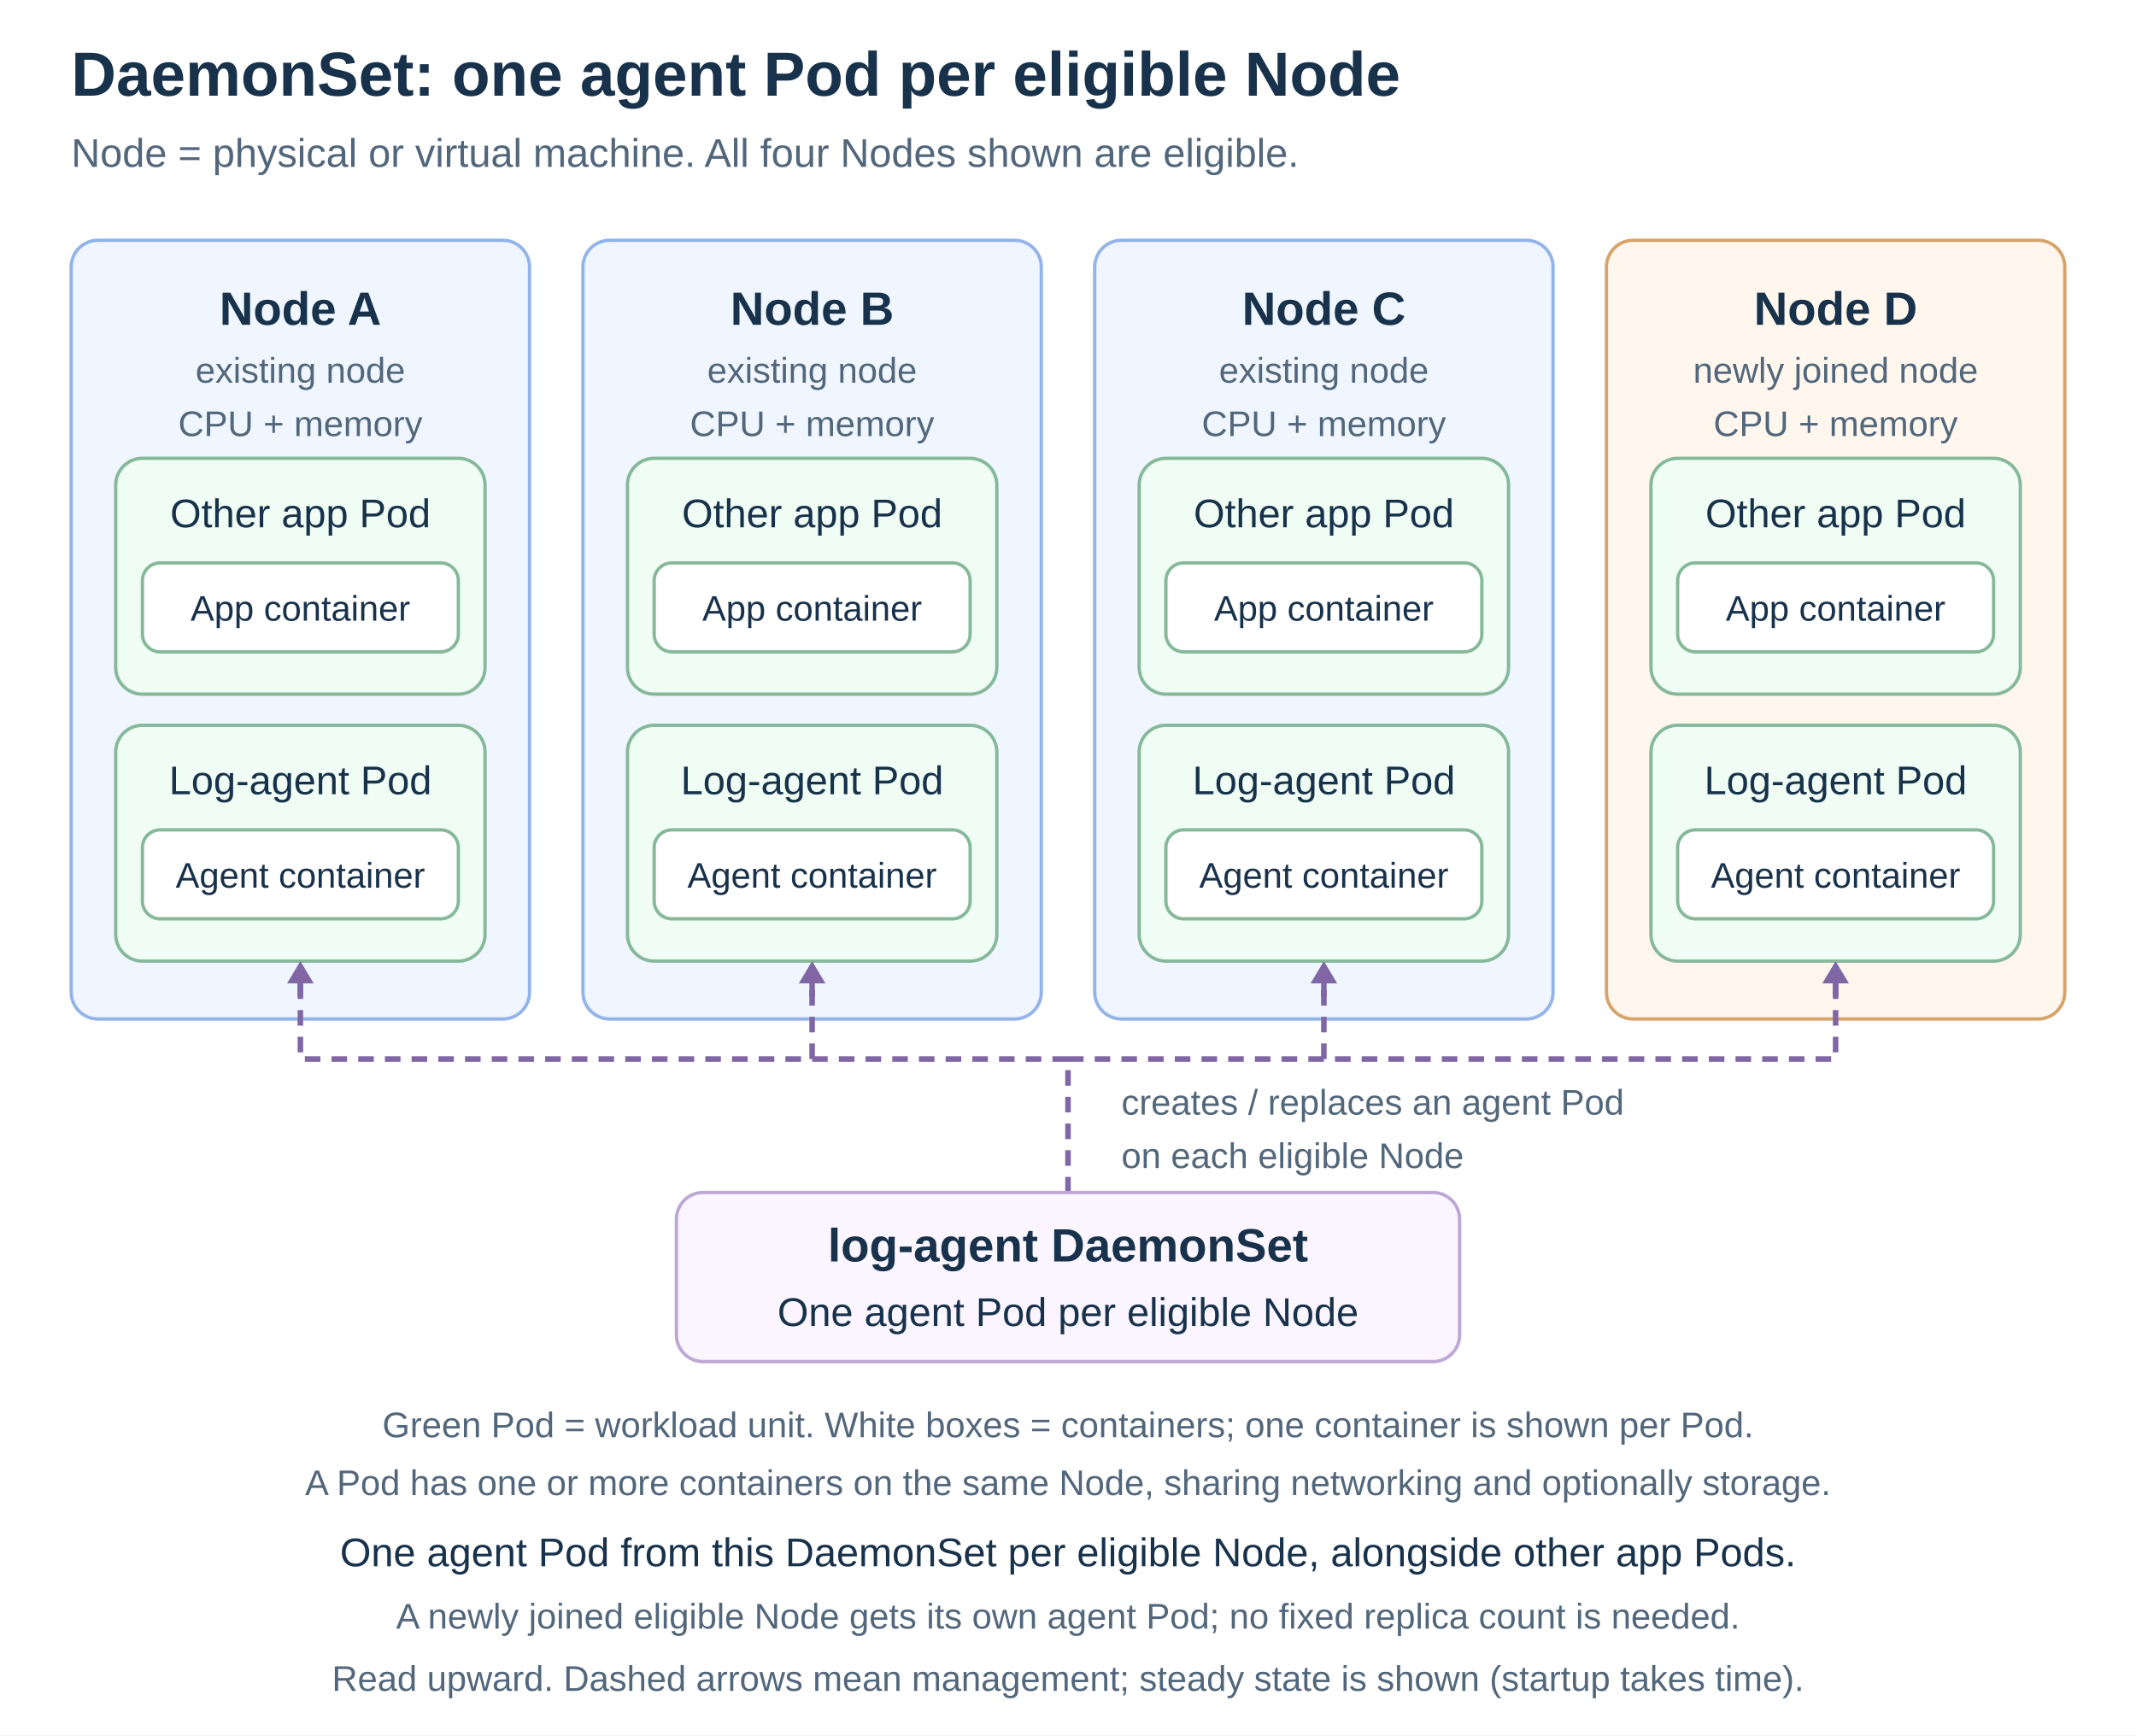
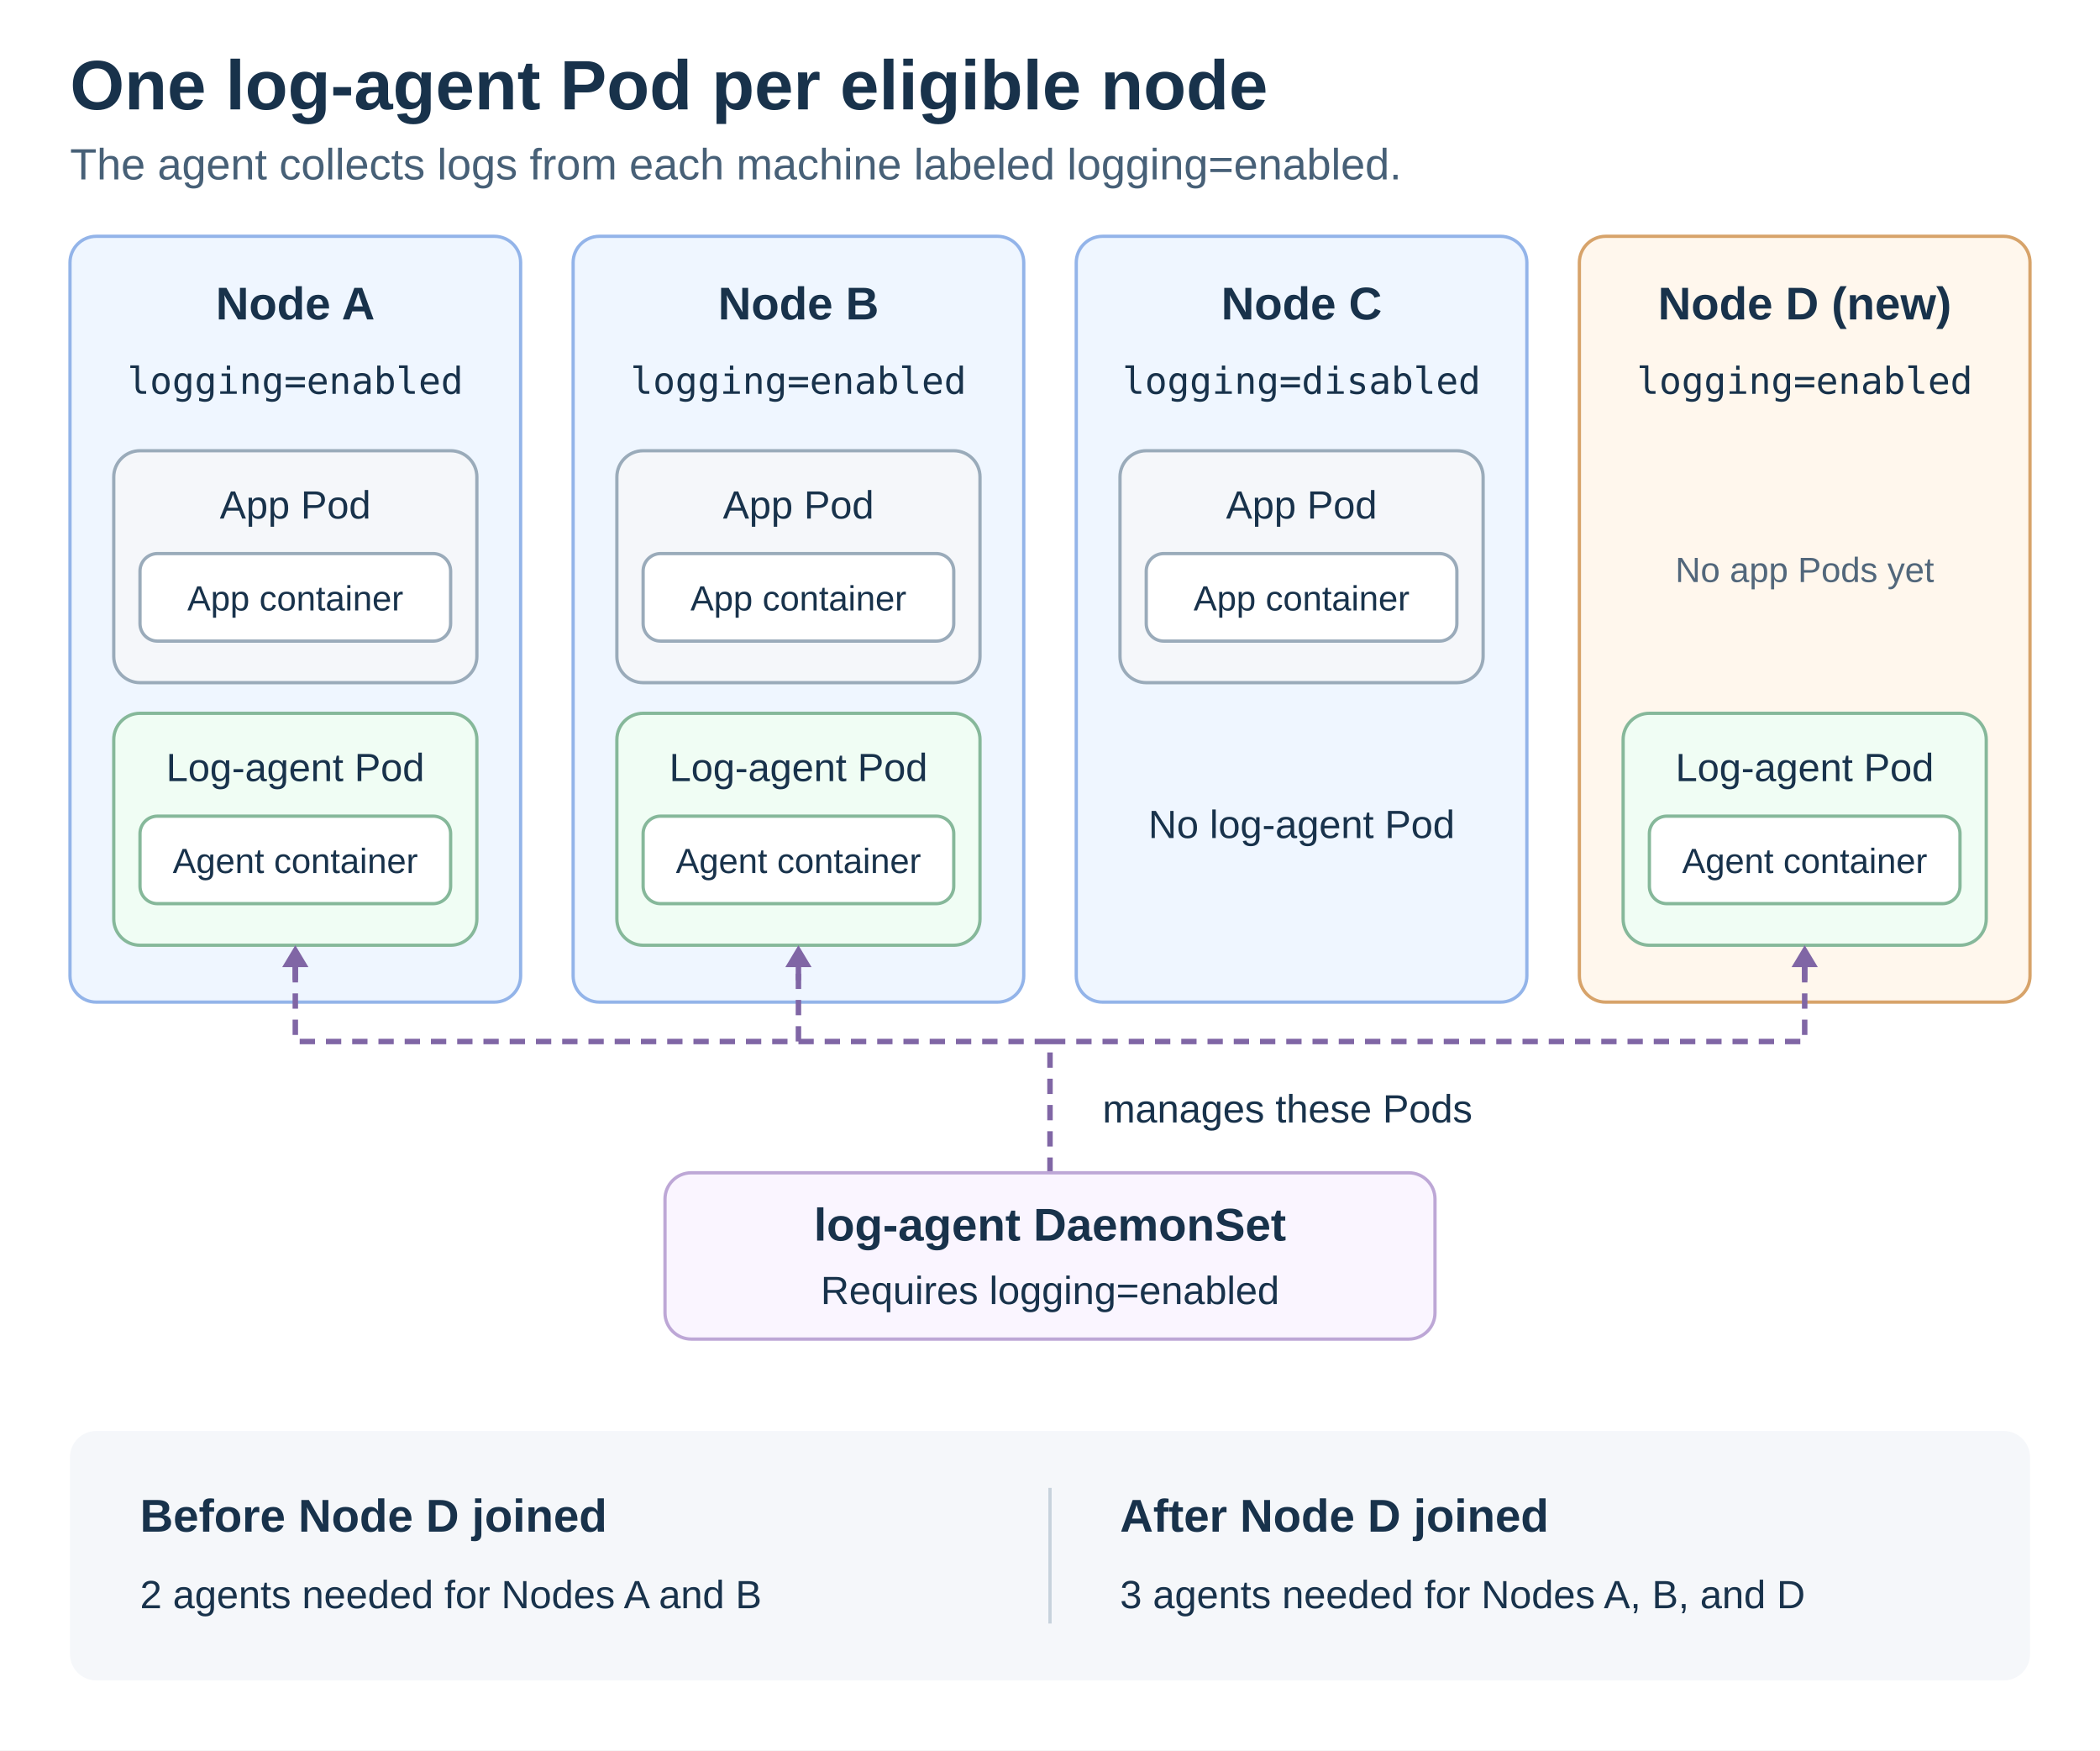
- <svg xmlns="http://www.w3.org/2000/svg" width="960" height="780" viewBox="0 0 960 780" role="img" aria-labelledby="title desc">
+ <svg xmlns="http://www.w3.org/2000/svg" width="1440" height="1200" viewBox="0 0 960 800" role="img" aria-labelledby="title desc">
  <defs>
    <style>
      text { font-family: Arial, Helvetica, sans-serif; fill: #18324b; }
-       .title { font-size: 28px; font-weight: 700; }
-       .subtitle { font-size: 18px; fill: #52677b; }
+       .title { font-size: 32px; font-weight: 700; }
+       .subtitle { font-size: 20px; fill: #476077; }
      .heading { font-size: 21px; font-weight: 700; }
      .body { font-size: 18px; }
      .small { font-size: 16px; fill: #52677b; }
      .container-label { font-size: 16px; }
+       .node-label { font-family: Menlo, Consolas, monospace; font-size: 17px; }
+       .app-pod { fill: #f5f7fa; stroke: #9aabba; stroke-width: 1.5; }
+       .app-container { fill: white; stroke: #9aabba; stroke-width: 1.5; }
      .management { fill: none; stroke: #8066a5; stroke-width: 2.5; stroke-dasharray: 7 5; }
      .arrow-join { fill: none; stroke: #8066a5; stroke-width: 2.5; }
    </style>
  </defs>
-   <rect width="960" height="780" fill="#ffffff" />
-   <text x="32" y="43" class="title" text-anchor="start">DaemonSet: one agent Pod per eligible Node</text>
-   <text x="32" y="75" class="subtitle" text-anchor="start">Node = physical or virtual machine. All four Nodes shown are eligible.</text>
+   <rect width="960" height="800" fill="#ffffff" />
+   <text x="32" y="50" class="title" text-anchor="start">One log-agent Pod per eligible node</text>
+   <text x="32" y="82" class="subtitle" text-anchor="start">The agent collects logs from each machine labeled logging=enabled.</text>
  <rect id="node-a" x="32" y="108" width="206" height="350" rx="12" fill="#eff6ff" stroke="#93b4e9" stroke-width="1.5" />
  <text x="135" y="146" class="heading" text-anchor="middle">Node A</text>
-   <text x="135" y="172" class="small" text-anchor="middle">existing node</text>
-   <text x="135" y="196" class="small" text-anchor="middle">CPU + memory</text>
-   <rect id="app-pod-a" x="52" y="206" width="166" height="106" rx="12" fill="#f0fdf4" stroke="#86b89a" stroke-width="1.5" />
-   <text x="135" y="237" class="body" text-anchor="middle">Other app Pod</text>
-   <rect id="app-container-a" x="64" y="253" width="142" height="40" rx="8" fill="#ffffff" stroke="#86b89a" stroke-width="1.5" />
+   <text x="135" y="180" class="node-label" text-anchor="middle">logging=enabled</text>
+   <rect id="app-pod-a" x="52" y="206" width="166" height="106" rx="12" class="app-pod" />
+   <text x="135" y="237" class="body" text-anchor="middle">App Pod</text>
+   <rect id="app-container-a" x="64" y="253" width="142" height="40" rx="8" class="app-container" />
  <text x="135" y="279" class="container-label" text-anchor="middle">App container</text>
  <rect id="agent-pod-a" x="52" y="326" width="166" height="106" rx="12" fill="#f0fdf4" stroke="#86b89a" stroke-width="1.5" />
  <text x="135" y="357" class="body" text-anchor="middle">Log-agent Pod</text>
  <rect id="agent-container-a" x="64" y="373" width="142" height="40" rx="8" fill="#ffffff" stroke="#86b89a" stroke-width="1.5" />
  <text x="135" y="399" class="container-label" text-anchor="middle">Agent container</text>
  <rect id="node-b" x="262" y="108" width="206" height="350" rx="12" fill="#eff6ff" stroke="#93b4e9" stroke-width="1.5" />
  <text x="365" y="146" class="heading" text-anchor="middle">Node B</text>
-   <text x="365" y="172" class="small" text-anchor="middle">existing node</text>
-   <text x="365" y="196" class="small" text-anchor="middle">CPU + memory</text>
-   <rect id="app-pod-b" x="282" y="206" width="166" height="106" rx="12" fill="#f0fdf4" stroke="#86b89a" stroke-width="1.5" />
-   <text x="365" y="237" class="body" text-anchor="middle">Other app Pod</text>
-   <rect id="app-container-b" x="294" y="253" width="142" height="40" rx="8" fill="#ffffff" stroke="#86b89a" stroke-width="1.5" />
+   <text x="365" y="180" class="node-label" text-anchor="middle">logging=enabled</text>
+   <rect id="app-pod-b" x="282" y="206" width="166" height="106" rx="12" class="app-pod" />
+   <text x="365" y="237" class="body" text-anchor="middle">App Pod</text>
+   <rect id="app-container-b" x="294" y="253" width="142" height="40" rx="8" class="app-container" />
  <text x="365" y="279" class="container-label" text-anchor="middle">App container</text>
  <rect id="agent-pod-b" x="282" y="326" width="166" height="106" rx="12" fill="#f0fdf4" stroke="#86b89a" stroke-width="1.5" />
  <text x="365" y="357" class="body" text-anchor="middle">Log-agent Pod</text>
  <rect id="agent-container-b" x="294" y="373" width="142" height="40" rx="8" fill="#ffffff" stroke="#86b89a" stroke-width="1.5" />
  <text x="365" y="399" class="container-label" text-anchor="middle">Agent container</text>
  <rect id="node-c" x="492" y="108" width="206" height="350" rx="12" fill="#eff6ff" stroke="#93b4e9" stroke-width="1.5" />
  <text x="595" y="146" class="heading" text-anchor="middle">Node C</text>
-   <text x="595" y="172" class="small" text-anchor="middle">existing node</text>
-   <text x="595" y="196" class="small" text-anchor="middle">CPU + memory</text>
-   <rect id="app-pod-c" x="512" y="206" width="166" height="106" rx="12" fill="#f0fdf4" stroke="#86b89a" stroke-width="1.5" />
-   <text x="595" y="237" class="body" text-anchor="middle">Other app Pod</text>
-   <rect id="app-container-c" x="524" y="253" width="142" height="40" rx="8" fill="#ffffff" stroke="#86b89a" stroke-width="1.5" />
+   <text x="595" y="180" class="node-label" text-anchor="middle">logging=disabled</text>
+   <rect id="app-pod-c" x="512" y="206" width="166" height="106" rx="12" class="app-pod" />
+   <text x="595" y="237" class="body" text-anchor="middle">App Pod</text>
+   <rect id="app-container-c" x="524" y="253" width="142" height="40" rx="8" class="app-container" />
  <text x="595" y="279" class="container-label" text-anchor="middle">App container</text>
-   <rect id="agent-pod-c" x="512" y="326" width="166" height="106" rx="12" fill="#f0fdf4" stroke="#86b89a" stroke-width="1.5" />
-   <text x="595" y="357" class="body" text-anchor="middle">Log-agent Pod</text>
-   <rect id="agent-container-c" x="524" y="373" width="142" height="40" rx="8" fill="#ffffff" stroke="#86b89a" stroke-width="1.5" />
-   <text x="595" y="399" class="container-label" text-anchor="middle">Agent container</text>
+   <text x="595" y="383" class="body" text-anchor="middle">No log-agent Pod</text>
  <rect id="new-node-d" x="722" y="108" width="206" height="350" rx="12" fill="#fff7ed" stroke="#d7a36a" stroke-width="1.5" />
-   <text x="825" y="146" class="heading" text-anchor="middle">Node D</text>
-   <text x="825" y="172" class="small" text-anchor="middle">newly joined node</text>
-   <text x="825" y="196" class="small" text-anchor="middle">CPU + memory</text>
-   <rect id="app-pod-d" x="742" y="206" width="166" height="106" rx="12" fill="#f0fdf4" stroke="#86b89a" stroke-width="1.5" />
-   <text x="825" y="237" class="body" text-anchor="middle">Other app Pod</text>
-   <rect id="app-container-d" x="754" y="253" width="142" height="40" rx="8" fill="#ffffff" stroke="#86b89a" stroke-width="1.5" />
-   <text x="825" y="279" class="container-label" text-anchor="middle">App container</text>
+   <text x="825" y="146" class="heading" text-anchor="middle">Node D (new)</text>
+   <text x="825" y="180" class="node-label" text-anchor="middle">logging=enabled</text>
+   <text x="825" y="266" class="small" text-anchor="middle">No app Pods yet</text>
  <rect id="new-agent-pod-d" x="742" y="326" width="166" height="106" rx="12" fill="#f0fdf4" stroke="#86b89a" stroke-width="1.5" />
  <text x="825" y="357" class="body" text-anchor="middle">Log-agent Pod</text>
  <rect id="agent-container-d" x="754" y="373" width="142" height="40" rx="8" fill="#ffffff" stroke="#86b89a" stroke-width="1.5" />
  <text x="825" y="399" class="container-label" text-anchor="middle">Agent container</text>
  <path id="daemonset-management-shaft" class="management" data-connector="true" d="M480 536 L480 476" />
  <path id="daemonset-left-branch-shaft" class="management" data-connector="true" d="M480 476 L135 476 L135 440" />
  <path id="daemonset-right-branch-shaft" class="management" data-connector="true" d="M480 476 L825 476 L825 440" />
  <path id="daemonset-pod-b-shaft" class="management" data-connector="true" d="M365 476 L365 440" />
-   <path id="daemonset-pod-c-shaft" class="management" data-connector="true" d="M595 476 L595 440" />
  <path id="pod-a-arrow-join" class="arrow-join" data-connector="true" d="M135 448 L135 440" />
  <path id="pod-b-arrow-join" class="arrow-join" data-connector="true" d="M365 448 L365 440" />
-   <path id="pod-c-arrow-join" class="arrow-join" data-connector="true" d="M595 448 L595 440" />
  <path id="pod-d-arrow-join" class="arrow-join" data-connector="true" d="M825 448 L825 440" />
  <polygon id="pod-a-head" points="135,432 129,442 141,442" fill="#8066a5" />
  <polygon id="pod-b-head" points="365,432 359,442 371,442" fill="#8066a5" />
-   <polygon id="pod-c-head" points="595,432 589,442 601,442" fill="#8066a5" />
  <polygon id="pod-d-head" points="825,432 819,442 831,442" fill="#8066a5" />
-   <text x="504" y="501" class="small" text-anchor="start">creates / replaces an agent Pod</text>
-   <text x="504" y="525" class="small" text-anchor="start">on each eligible Node</text>
+   <text x="504" y="513" class="body" text-anchor="start">manages these Pods</text>
  <rect id="log-agent-daemonset" x="304" y="536" width="352" height="76" rx="12" fill="#faf5ff" stroke="#bda7d6" stroke-width="1.5" />
  <text x="480" y="567" class="heading" text-anchor="middle">log-agent DaemonSet</text>
-   <text x="480" y="596" class="body" text-anchor="middle">One agent Pod per eligible Node</text>
-   <text x="480" y="646" class="small" text-anchor="middle">Green Pod = workload unit. White boxes = containers; one container is shown per Pod.</text>
-   <text x="480" y="672" class="small" text-anchor="middle">A Pod has one or more containers on the same Node, sharing networking and optionally storage.</text>
-   <text x="480" y="704" class="body" text-anchor="middle">One agent Pod from this DaemonSet per eligible Node, alongside other app Pods.</text>
-   <text x="480" y="732" class="small" text-anchor="middle">A newly joined eligible Node gets its own agent Pod; no fixed replica count is needed.</text>
-   <text x="480" y="760" class="small" text-anchor="middle">Read upward. Dashed arrows mean management; steady state is shown (startup takes time).</text>
+   <text x="480" y="596" class="body" text-anchor="middle">Requires logging=enabled</text>
+   <rect x="32" y="654" width="896" height="114" rx="12" fill="#f5f7fa" />
+   <line x1="480" y1="680" x2="480" y2="742" stroke="#c7d2dc" stroke-width="1.5" />
+   <text x="64" y="700" class="heading" text-anchor="start">Before Node D joined</text>
+   <text x="64" y="735" class="body" text-anchor="start">2 agents needed for Nodes A and B</text>
+   <text x="512" y="700" class="heading" text-anchor="start">After Node D joined</text>
+   <text x="512" y="735" class="body" text-anchor="start">3 agents needed for Nodes A, B, and D</text>
</svg>
